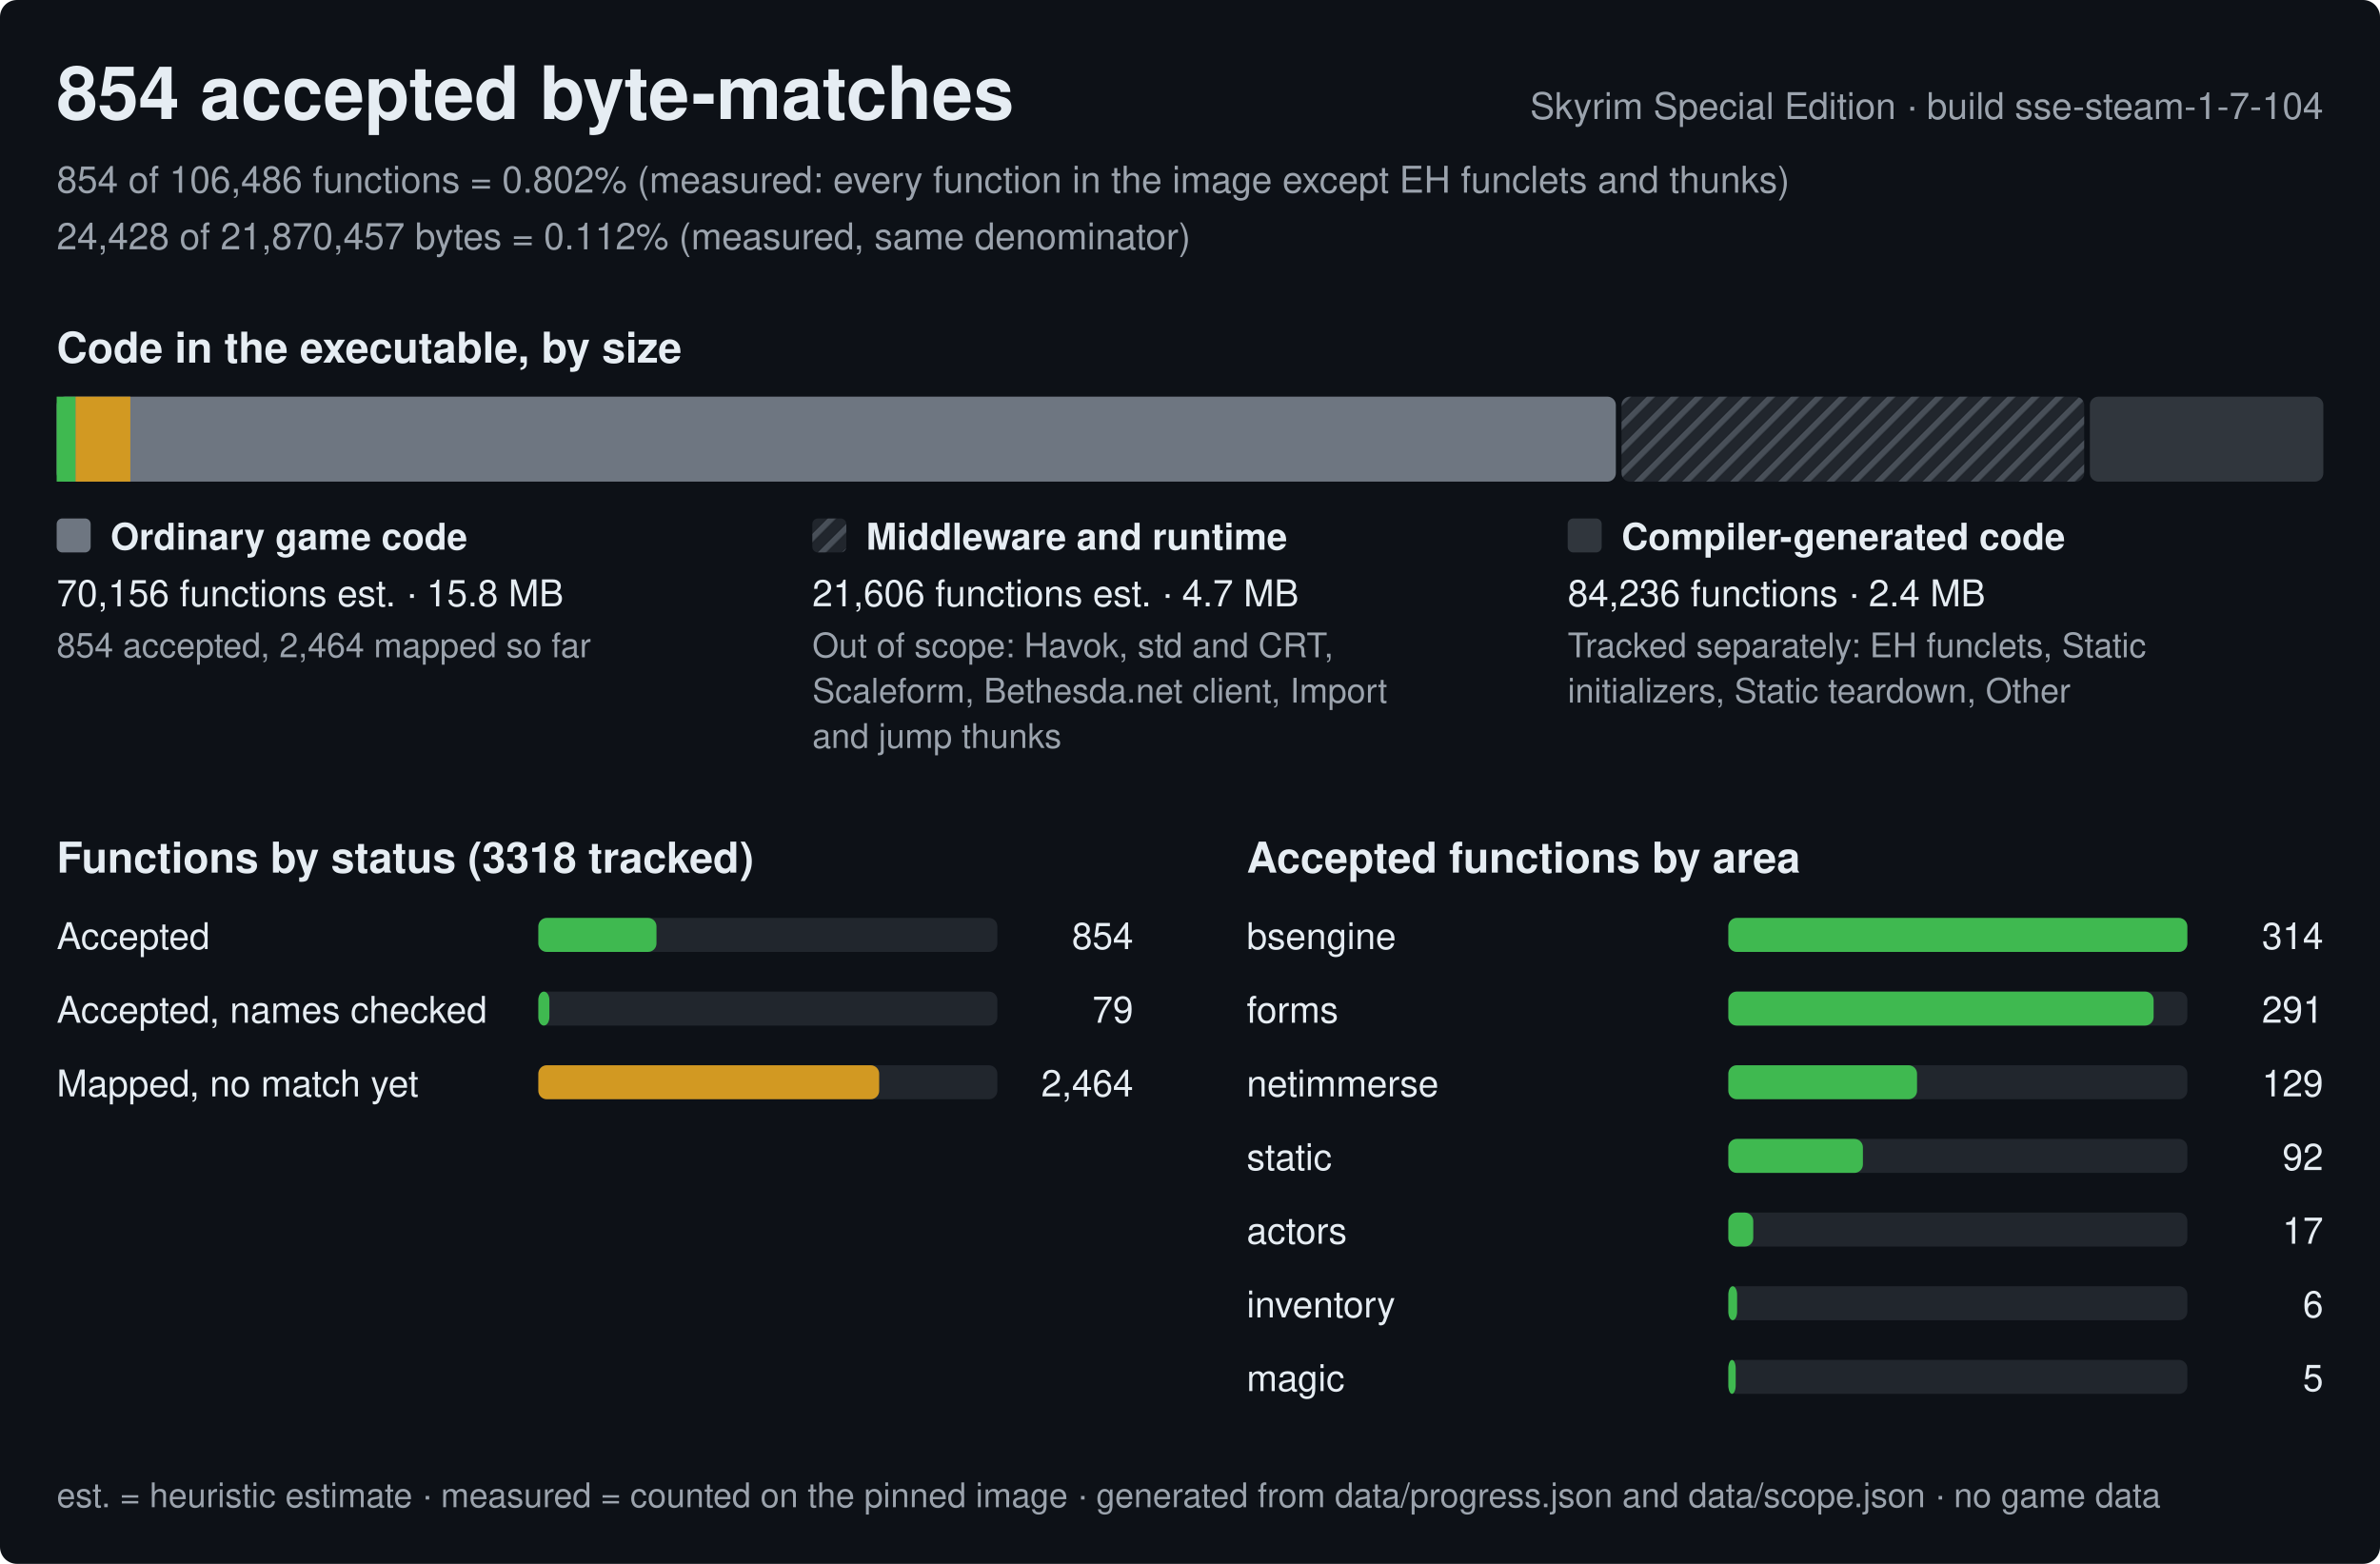
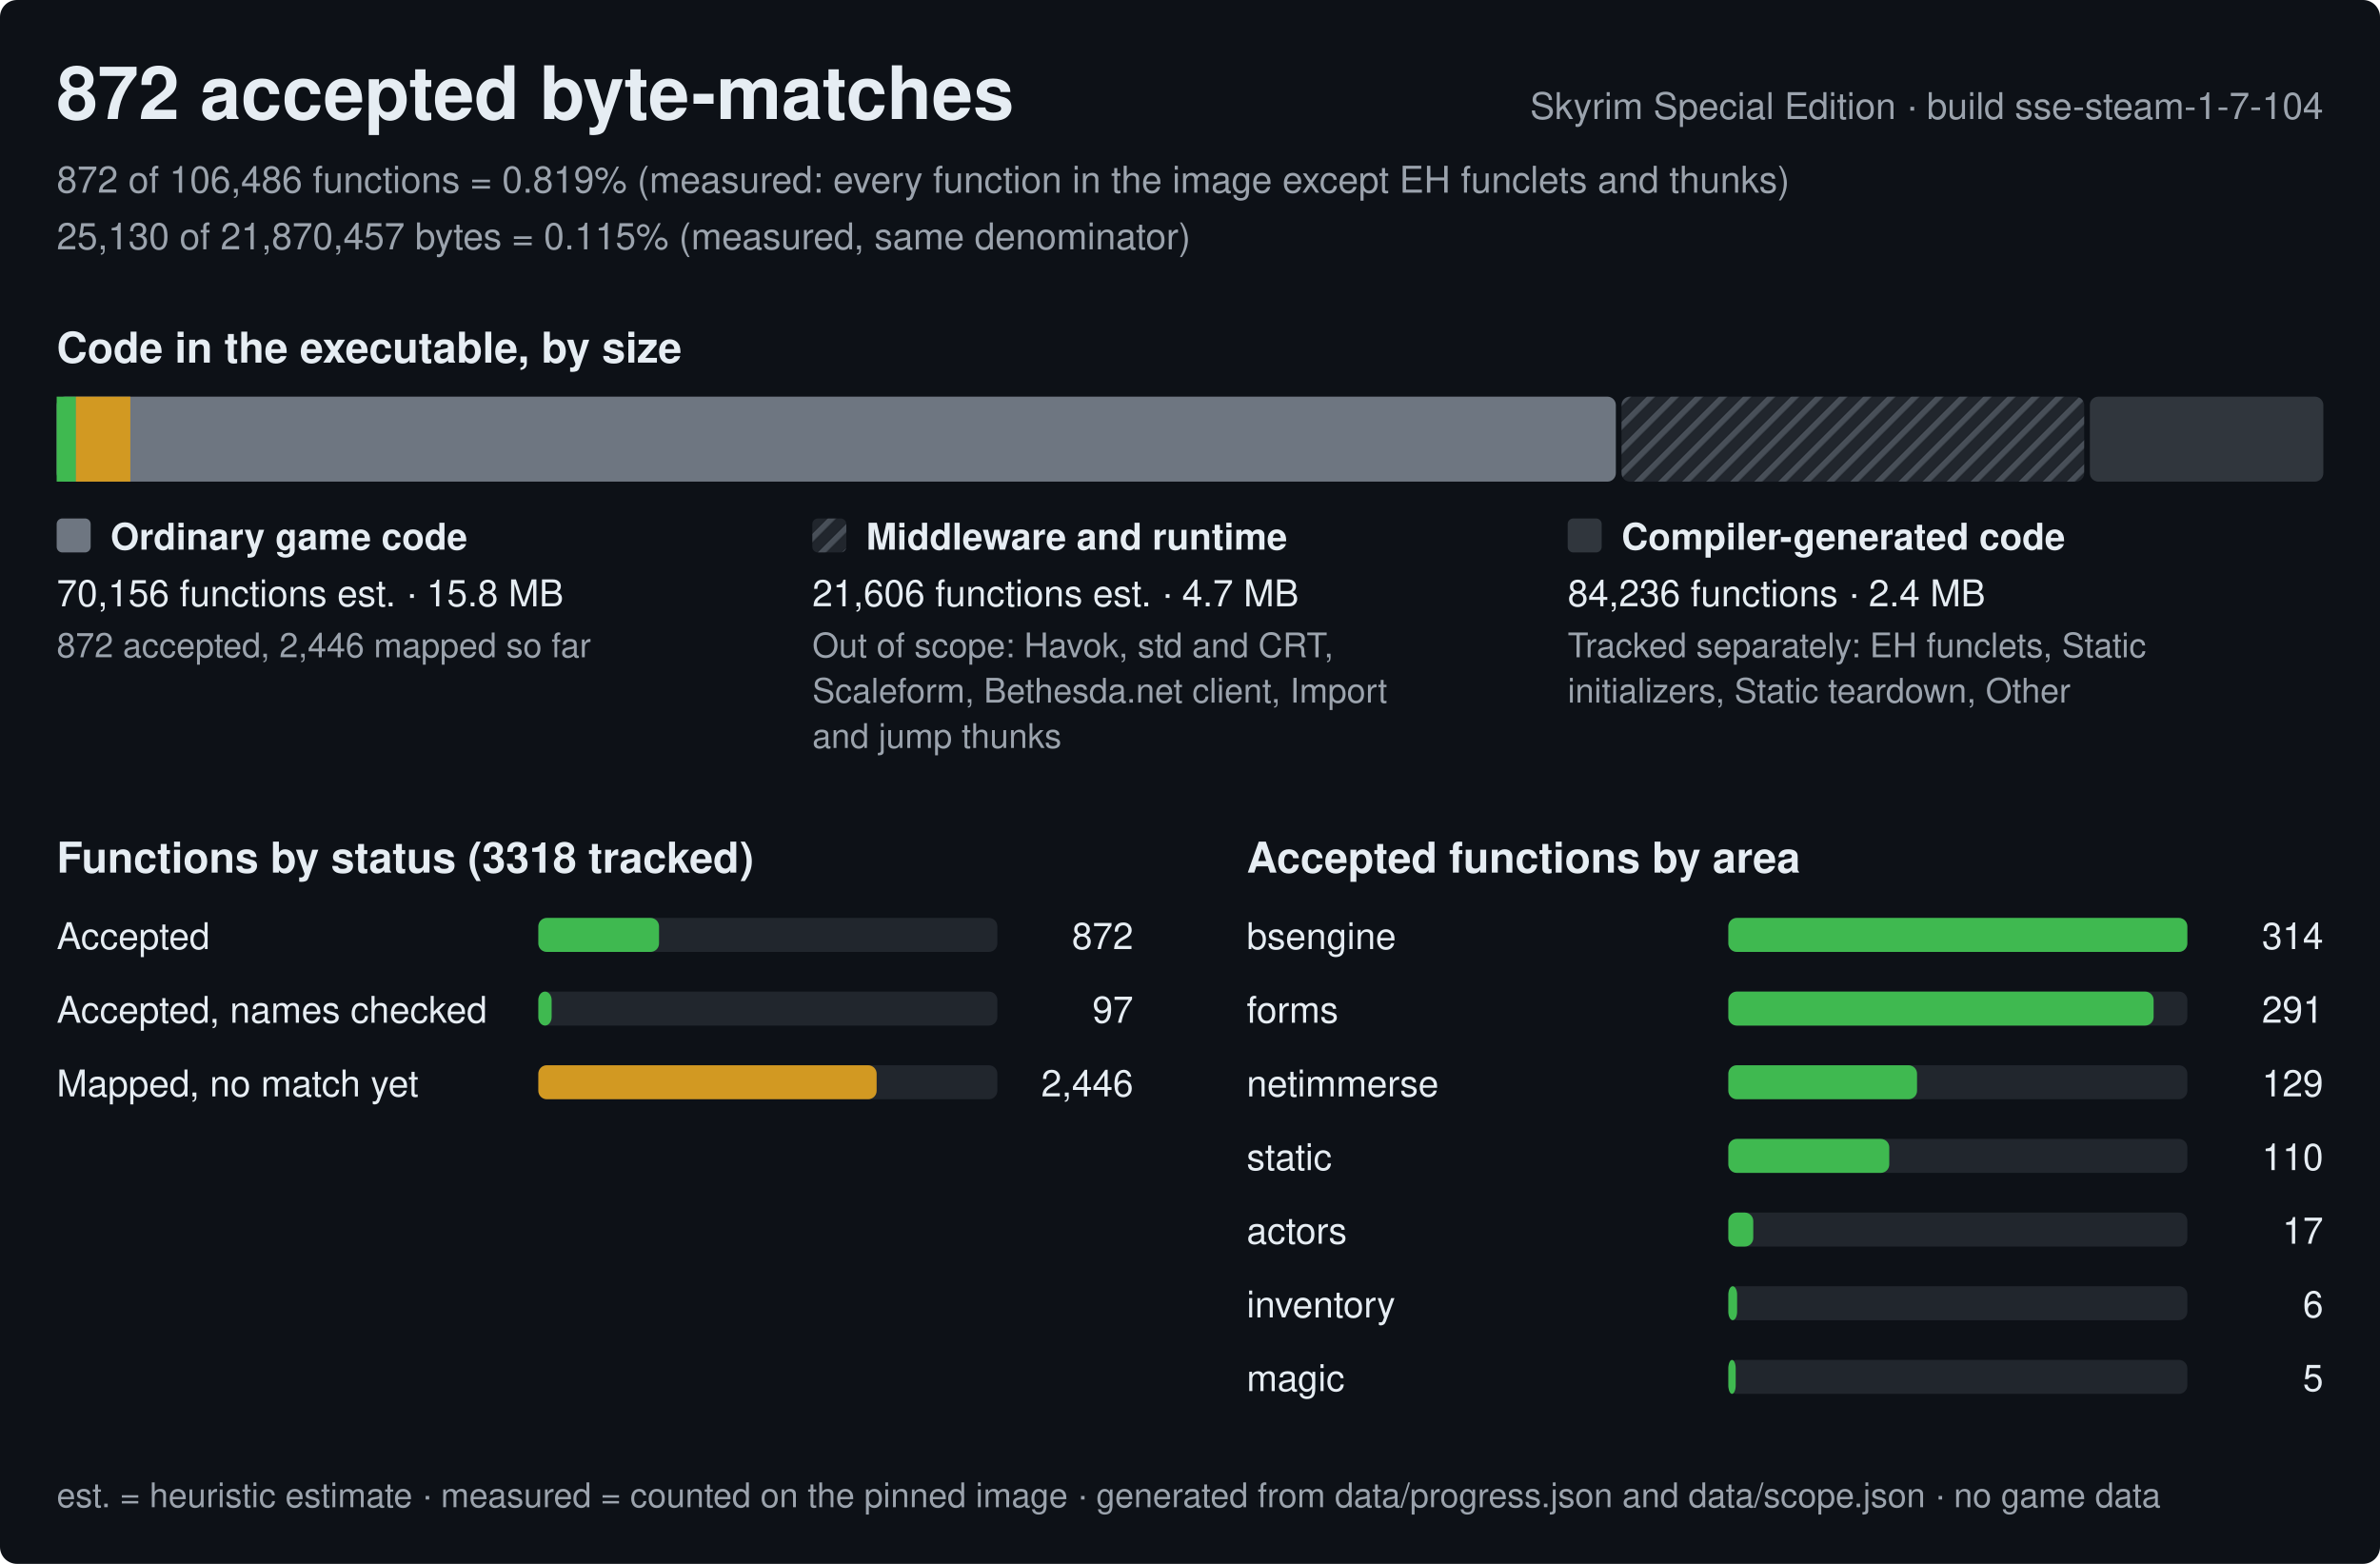
<svg xmlns="http://www.w3.org/2000/svg" width="840" height="552" viewBox="0 0 840 552" role="img" aria-label="Progress of the Skyrim Special Edition byte-matching reconstruction, build sse-steam-1-7-104">
  <style>text{font-family:-apple-system,BlinkMacSystemFont,'Segoe UI',Helvetica,Arial,sans-serif;fill:#e6edf3;white-space:pre}.h{font-size:26px;font-weight:600}.st{font-size:15px;font-weight:600}.lb{font-size:13px;font-weight:600}.bl{font-size:12px;font-weight:600;stroke:#0d1117;stroke-width:3px;paint-order:stroke;stroke-linejoin:round}.rl{font-size:13px}.fn{font-size:12px;fill:#9ba3ad}.mu{fill:#9ba3ad}</style>
  <defs>
    <pattern id="hx" width="6" height="6" patternUnits="userSpaceOnUse" patternTransform="rotate(45)">
      <rect width="6" height="6" fill="#21262d" />
      <rect width="2" height="6" fill="#484f58" />
    </pattern>
  </defs>
  <rect width="840" height="552" rx="6" fill="#0d1117" />
-   <text x="20" y="42" class="h">854 accepted byte-matches</text>
+   <text x="20" y="42" class="h">872 accepted byte-matches</text>
  <text x="820" y="42" class="rl mu" text-anchor="end">Skyrim Special Edition · build sse-steam-1-7-104</text>
-   <text x="20" y="68" class="rl mu">854 of 106,486 functions = 0.802% (measured: every function in the image except EH funclets and thunks)</text>
-   <text x="20" y="88" class="rl mu">24,428 of 21,870,457 bytes = 0.112% (measured, same denominator)</text>
+   <text x="20" y="68" class="rl mu">872 of 106,486 functions = 0.819% (measured: every function in the image except EH funclets and thunks)</text>
+   <text x="20" y="88" class="rl mu">25,130 of 21,870,457 bytes = 0.115% (measured, same denominator)</text>
  <text x="20" y="128" class="st">Code in the executable, by size</text>
  <rect x="20" y="140" width="550.3" height="30" rx="3" fill="#6e7681" />
-   <rect x="20" y="140" width="6.7" height="30" fill="#3fb950" />
-   <rect x="26.7" y="140" width="19.3" height="30" fill="#d29922" />
+   <rect x="20" y="140" width="6.8" height="30" fill="#3fb950" />
+   <rect x="26.8" y="140" width="19.2" height="30" fill="#d29922" />
  <rect x="572.3" y="140" width="163.3" height="30" rx="3" fill="url(#hx)" />
  <rect x="737.6" y="140" width="82.4" height="30" rx="3" fill="#30363d" />
  <rect x="20" y="183" width="12" height="12" rx="2" fill="#6e7681" />
  <text x="39" y="194" class="lb">Ordinary game code</text>
  <text x="20" y="214" class="rl">70,156 functions est. · 15.8 MB</text>
-   <text x="20" y="232" class="fn">854 accepted, 2,464 mapped so far</text>
+   <text x="20" y="232" class="fn">872 accepted, 2,446 mapped so far</text>
  <rect x="286.7" y="183" width="12" height="12" rx="2" fill="url(#hx)" />
  <text x="305.7" y="194" class="lb">Middleware and runtime</text>
  <text x="286.7" y="214" class="rl">21,606 functions est. · 4.7 MB</text>
  <text x="286.7" y="232" class="fn">Out of scope: Havok, std and CRT,</text>
  <text x="286.7" y="248" class="fn">Scaleform, Bethesda.net client, Import</text>
  <text x="286.7" y="264" class="fn">and jump thunks</text>
  <rect x="553.3" y="183" width="12" height="12" rx="2" fill="#30363d" />
  <text x="572.3" y="194" class="lb">Compiler-generated code</text>
  <text x="553.3" y="214" class="rl">84,236 functions · 2.4 MB</text>
  <text x="553.3" y="232" class="fn">Tracked separately: EH funclets, Static</text>
  <text x="553.3" y="248" class="fn">initializers, Static teardown, Other</text>
  <text x="20" y="308" class="st">Functions by status (3318 tracked)</text>
  <text x="20" y="335" class="rl">Accepted</text>
  <rect x="190" y="324" width="162.0" height="12" rx="3" fill="#21262d" />
-   <rect x="190" y="324" width="41.7" height="12" rx="3" fill="#3fb950" />
-   <text x="400.0" y="335" class="rl" text-anchor="end">854</text>
+   <rect x="190" y="324" width="42.6" height="12" rx="3" fill="#3fb950" />
+   <text x="400.0" y="335" class="rl" text-anchor="end">872</text>
  <text x="20" y="361" class="rl">Accepted, names checked</text>
  <rect x="190" y="350" width="162.0" height="12" rx="3" fill="#21262d" />
-   <rect x="190" y="350" width="3.9" height="12" rx="3" fill="#3fb950" />
-   <text x="400.0" y="361" class="rl" text-anchor="end">79</text>
+   <rect x="190" y="350" width="4.7" height="12" rx="3" fill="#3fb950" />
+   <text x="400.0" y="361" class="rl" text-anchor="end">97</text>
  <text x="20" y="387" class="rl">Mapped, no match yet</text>
  <rect x="190" y="376" width="162.0" height="12" rx="3" fill="#21262d" />
-   <rect x="190" y="376" width="120.3" height="12" rx="3" fill="#d29922" />
-   <text x="400.0" y="387" class="rl" text-anchor="end">2,464</text>
+   <rect x="190" y="376" width="119.4" height="12" rx="3" fill="#d29922" />
+   <text x="400.0" y="387" class="rl" text-anchor="end">2,446</text>
  <text x="440.0" y="308" class="st">Accepted functions by area</text>
  <text x="440.0" y="335" class="rl">bsengine</text>
  <rect x="610.0" y="324" width="162.0" height="12" rx="3" fill="#21262d" />
  <rect x="610.0" y="324" width="162" height="12" rx="3" fill="#3fb950" />
  <text x="820.0" y="335" class="rl" text-anchor="end">314</text>
  <text x="440.0" y="361" class="rl">forms</text>
  <rect x="610.0" y="350" width="162.0" height="12" rx="3" fill="#21262d" />
  <rect x="610.0" y="350" width="150.1" height="12" rx="3" fill="#3fb950" />
  <text x="820.0" y="361" class="rl" text-anchor="end">291</text>
  <text x="440.0" y="387" class="rl">netimmerse</text>
  <rect x="610.0" y="376" width="162.0" height="12" rx="3" fill="#21262d" />
  <rect x="610.0" y="376" width="66.6" height="12" rx="3" fill="#3fb950" />
  <text x="820.0" y="387" class="rl" text-anchor="end">129</text>
  <text x="440.0" y="413" class="rl">static</text>
  <rect x="610.0" y="402" width="162.0" height="12" rx="3" fill="#21262d" />
-   <rect x="610.0" y="402" width="47.5" height="12" rx="3" fill="#3fb950" />
-   <text x="820.0" y="413" class="rl" text-anchor="end">92</text>
+   <rect x="610.0" y="402" width="56.8" height="12" rx="3" fill="#3fb950" />
+   <text x="820.0" y="413" class="rl" text-anchor="end">110</text>
  <text x="440.0" y="439" class="rl">actors</text>
  <rect x="610.0" y="428" width="162.0" height="12" rx="3" fill="#21262d" />
  <rect x="610.0" y="428" width="8.8" height="12" rx="3" fill="#3fb950" />
  <text x="820.0" y="439" class="rl" text-anchor="end">17</text>
  <text x="440.0" y="465" class="rl">inventory</text>
  <rect x="610.0" y="454" width="162.0" height="12" rx="3" fill="#21262d" />
  <rect x="610.0" y="454" width="3.1" height="12" rx="3" fill="#3fb950" />
  <text x="820.0" y="465" class="rl" text-anchor="end">6</text>
  <text x="440.0" y="491" class="rl">magic</text>
  <rect x="610.0" y="480" width="162.0" height="12" rx="3" fill="#21262d" />
  <rect x="610.0" y="480" width="2.6" height="12" rx="3" fill="#3fb950" />
  <text x="820.0" y="491" class="rl" text-anchor="end">5</text>
  <text x="20" y="532" class="fn">est. = heuristic estimate · measured = counted on the pinned image · generated from data/progress.json and data/scope.json · no game data</text>
</svg>
